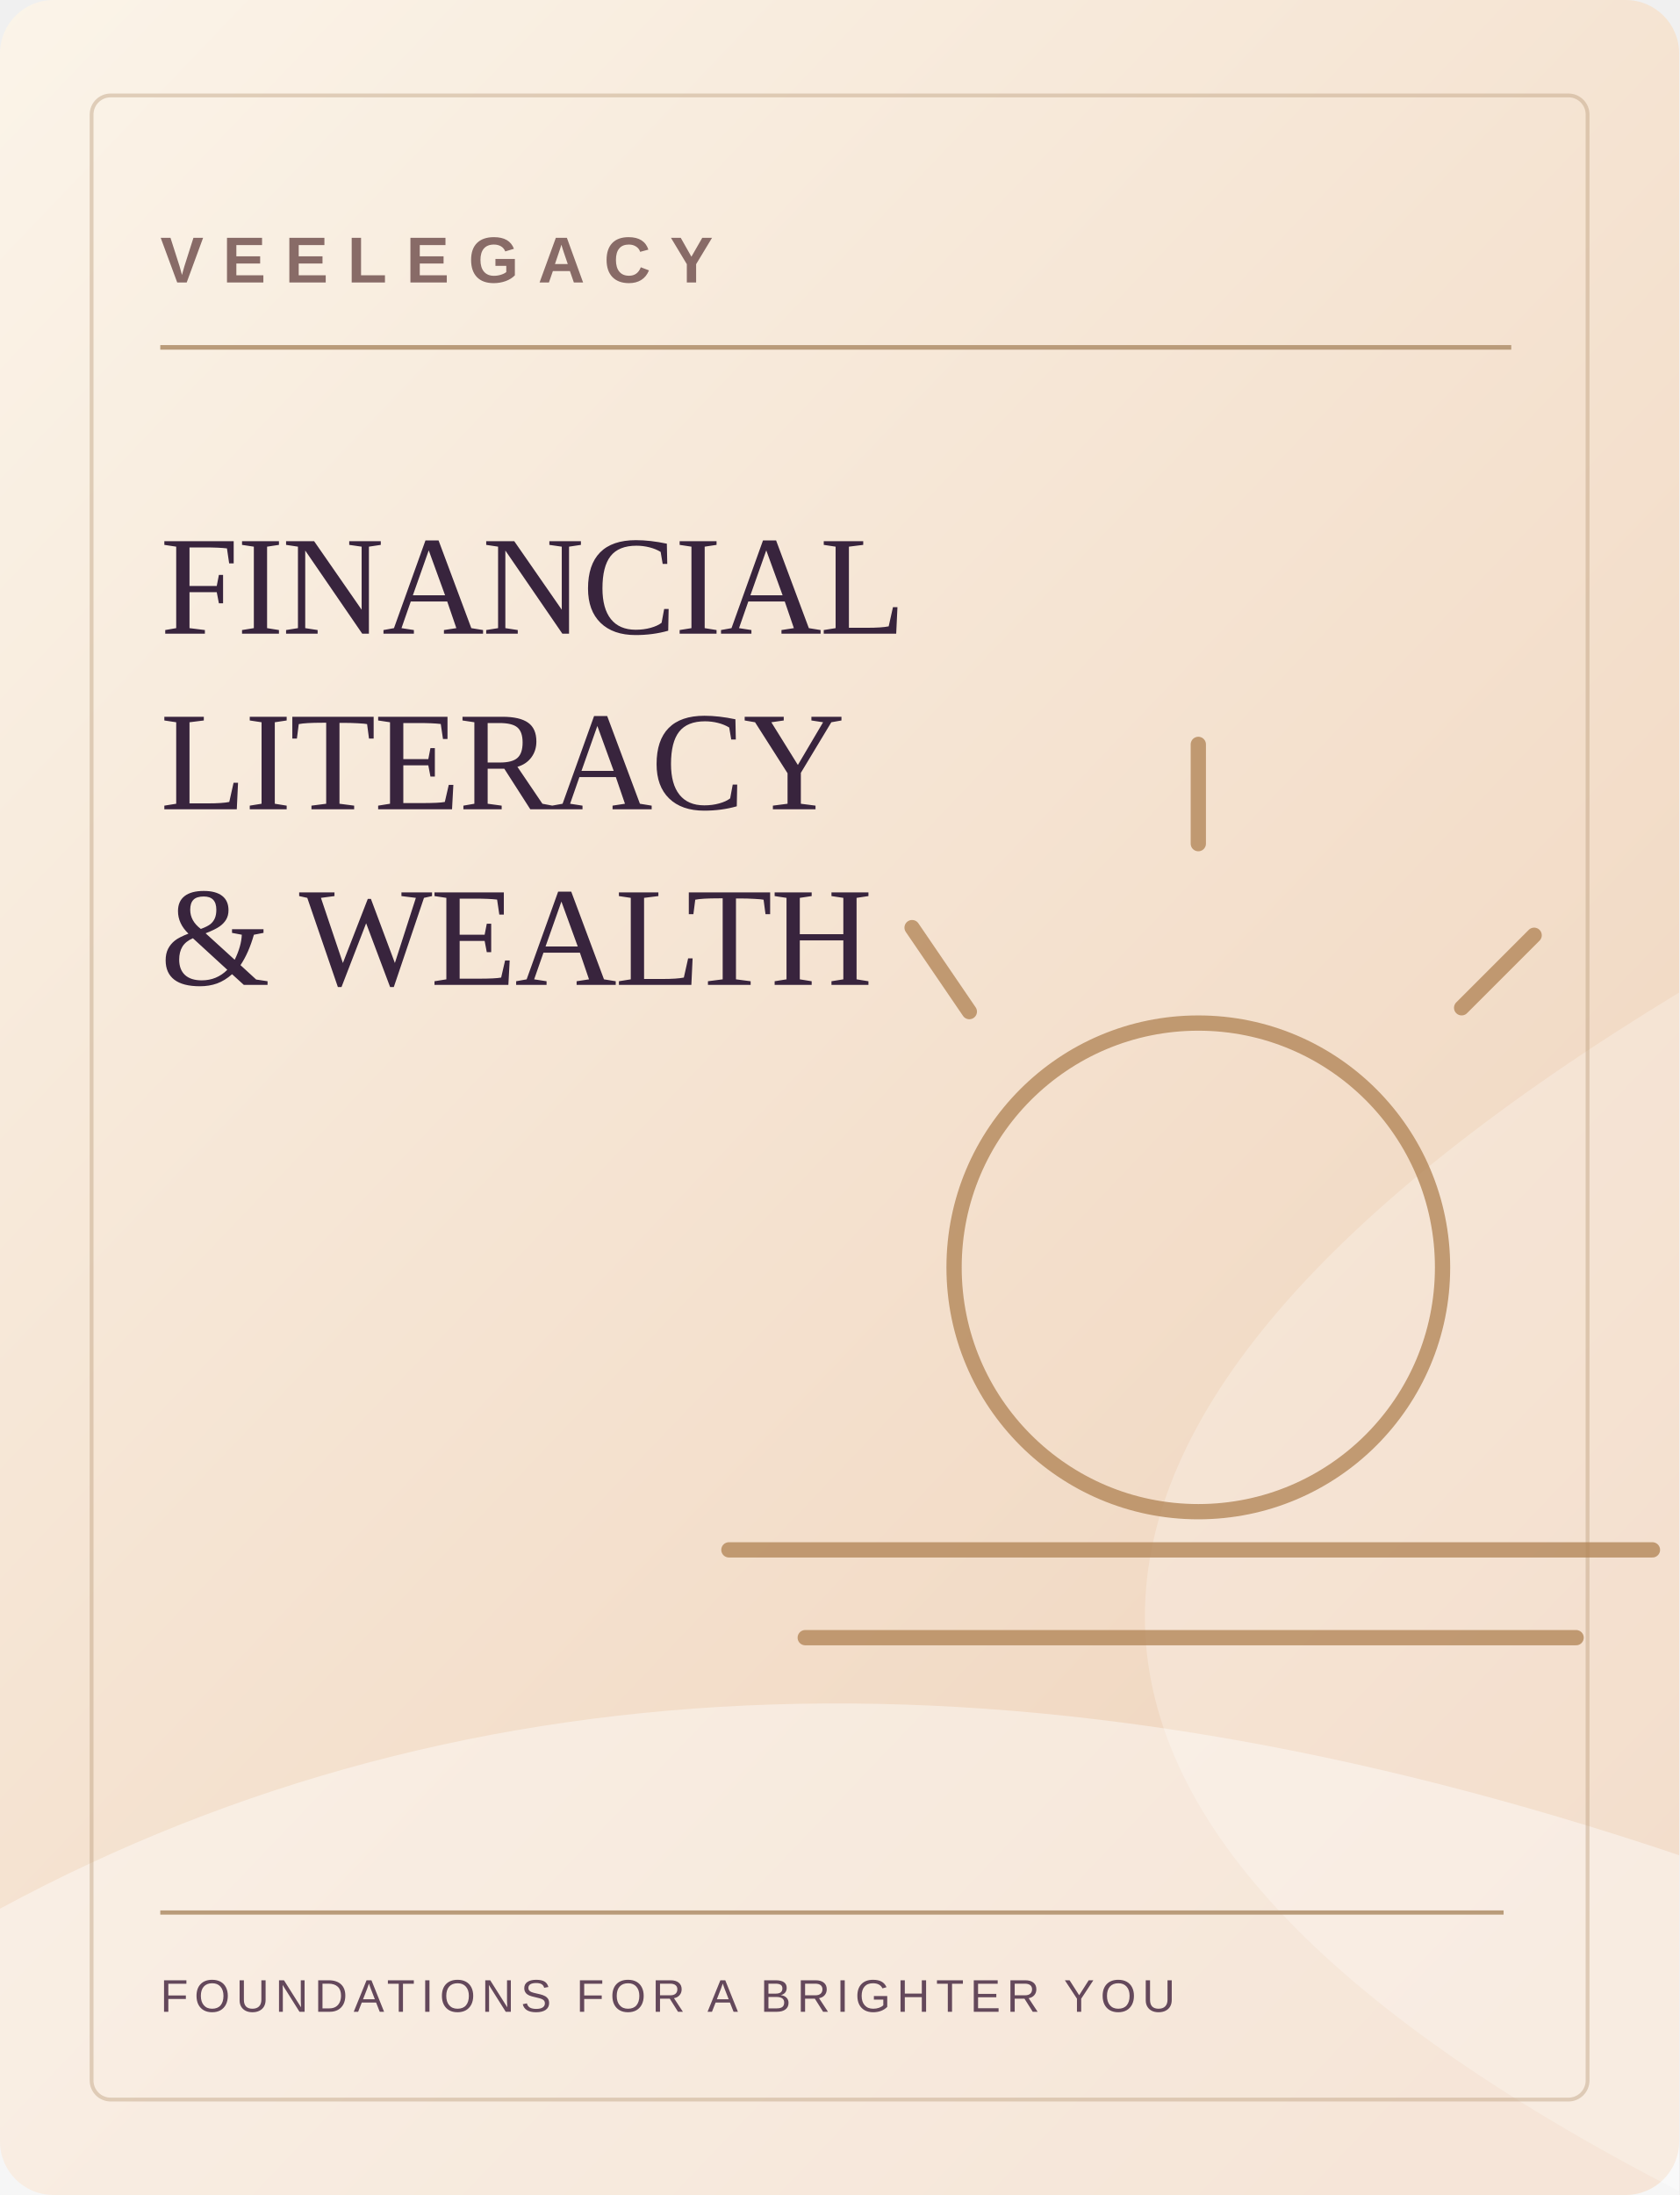
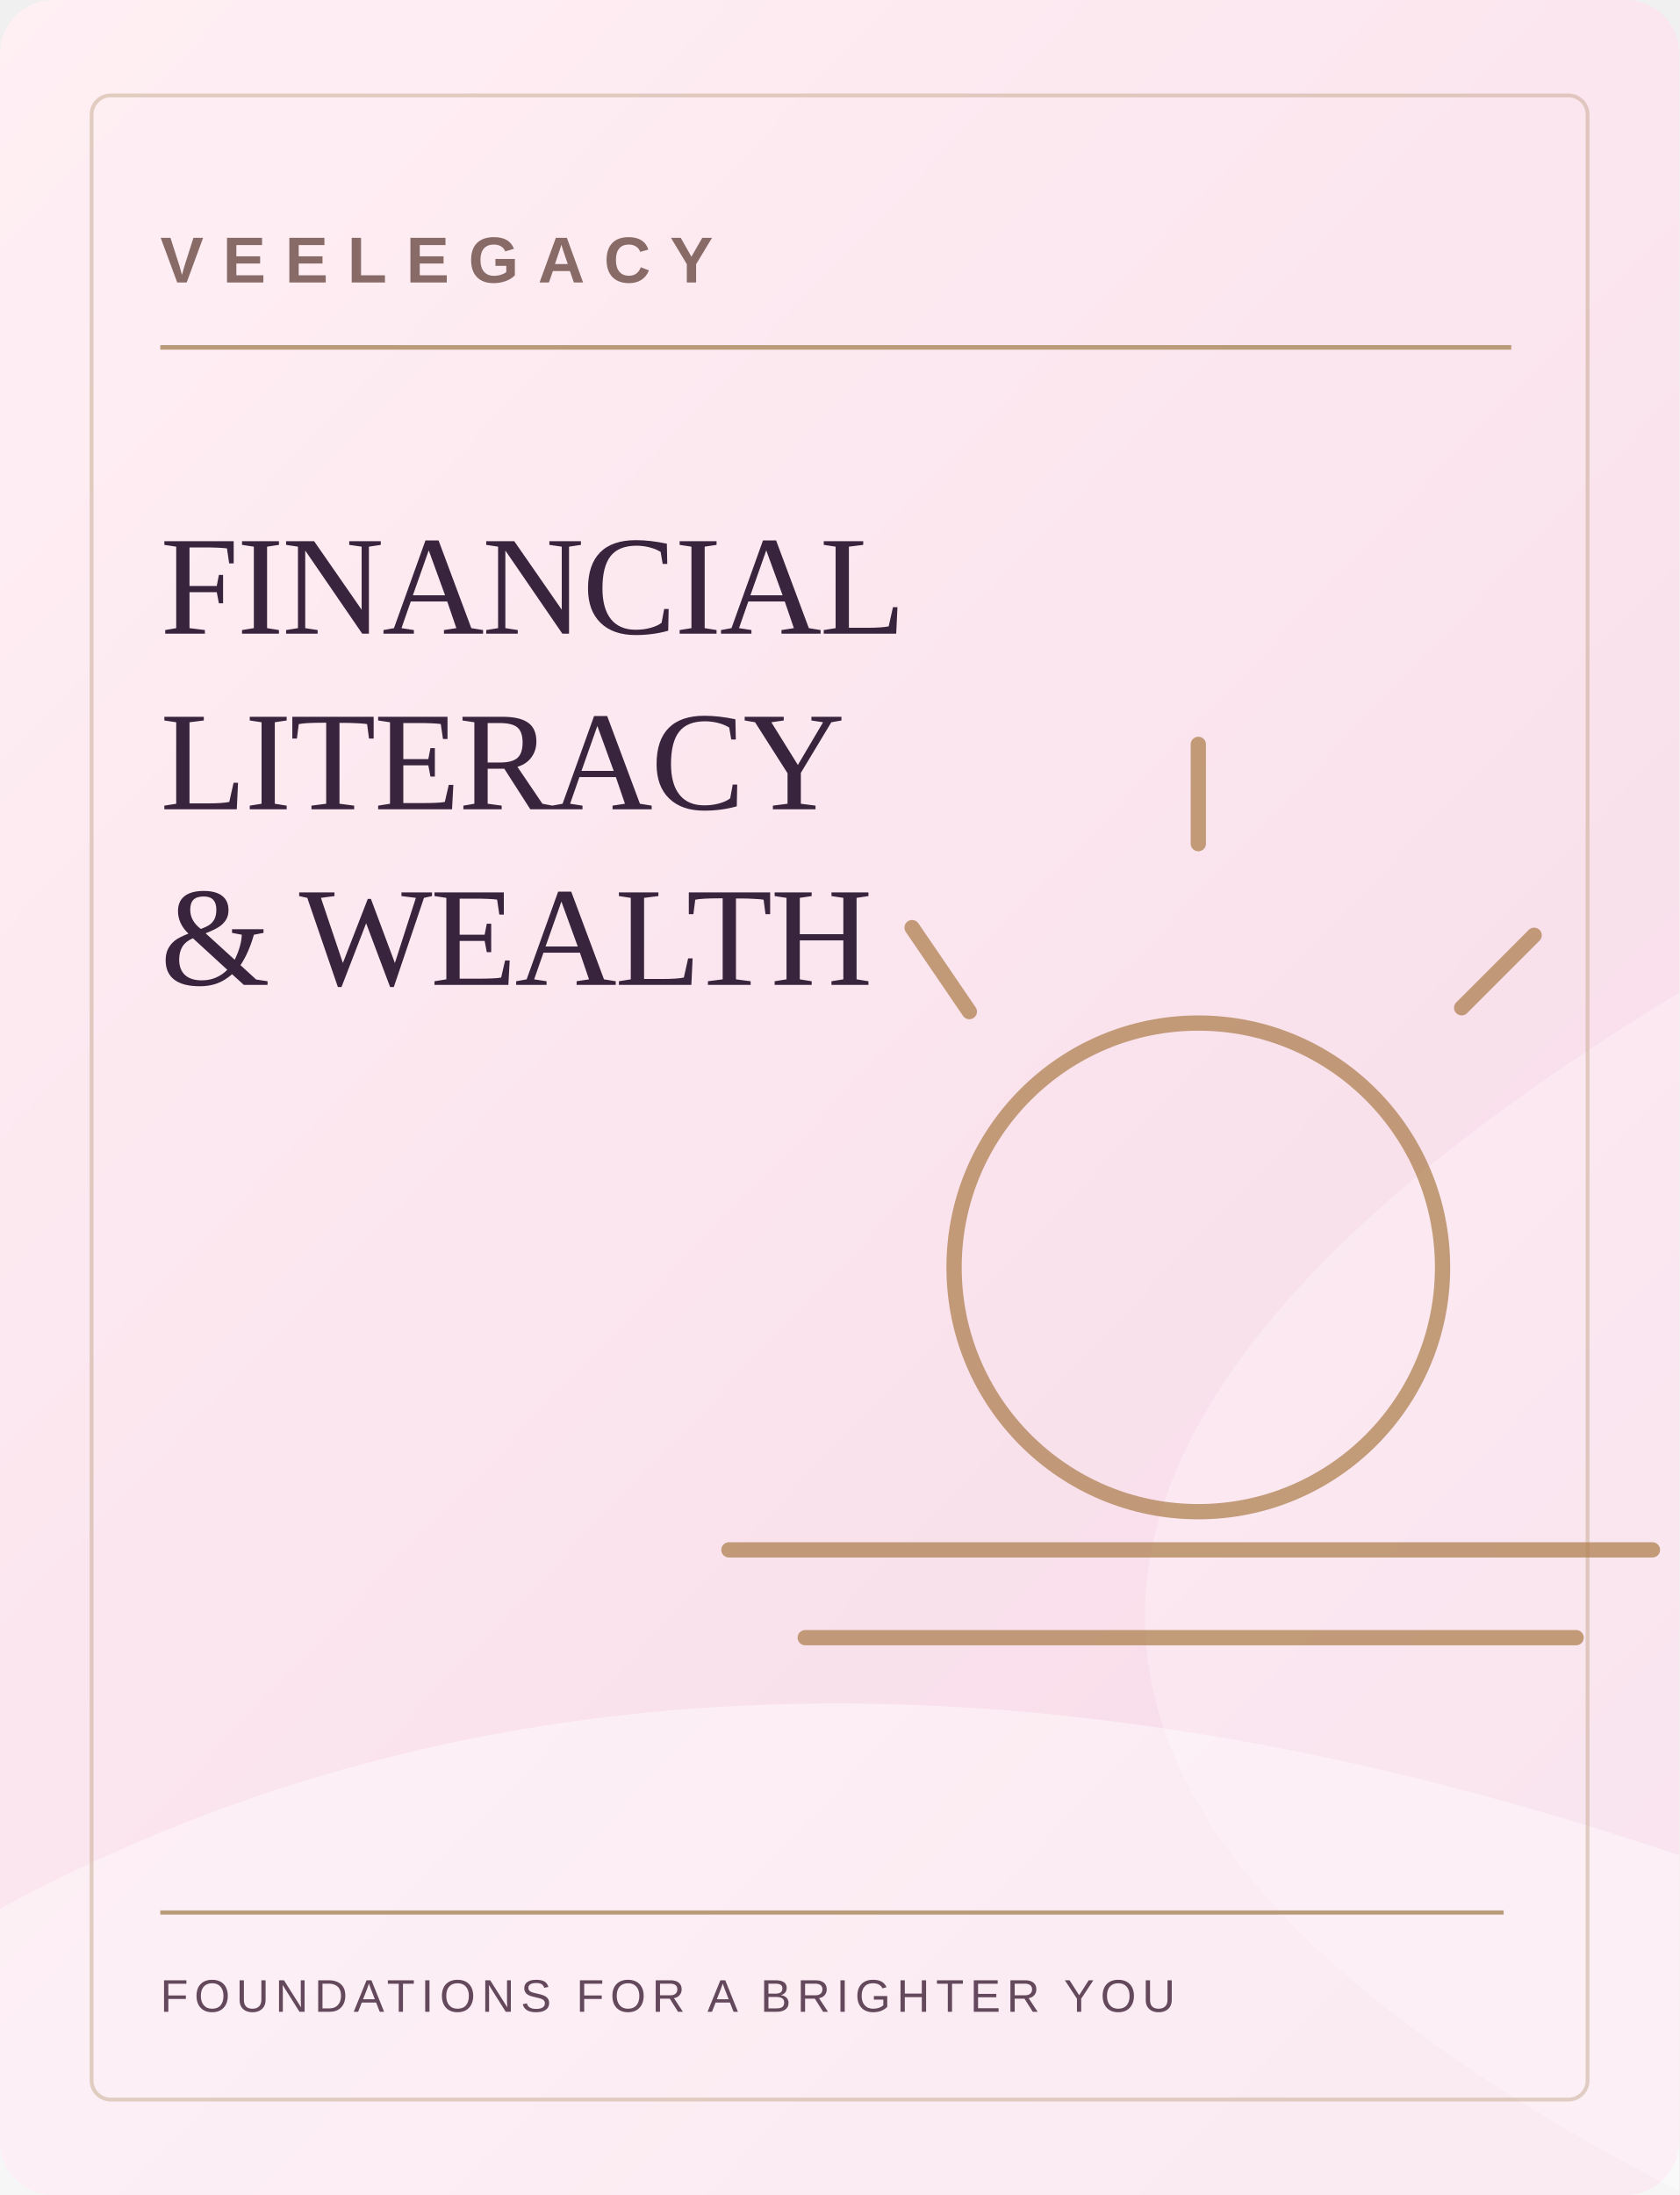
<svg xmlns="http://www.w3.org/2000/svg" viewBox="0 0 440 575" width="440" height="575" role="img" aria-label="FINANCIAL LITERACY &amp; WEALTH VeeLegacy book cover">
  <defs>
    <linearGradient id="g" x1="0" y1="0" x2=".8" y2="1">
-       <stop stop-color="#fbf4e9" />
-       <stop offset="1" stop-color="#efd3bb" />
+       <stop stop-color="#FFF0F4" />
+       <stop offset="1" stop-color="#F7DBE9" />
    </linearGradient>
  </defs>
  <rect width="440" height="575" rx="14" fill="url(#g)" />
  <path d="M440 260Q160 430 440 574" fill="#fff" opacity=".25" />
  <path d="M0 500Q185 400 440 486V575H0" fill="#fff" opacity=".42" />
  <rect x="24" y="25" width="392" height="525" rx="5" fill="none" stroke="#b99b7a" opacity=".42" />
  <text x="42" y="74" font-family="Arial,sans-serif" font-weight="700" font-size="17" letter-spacing="5" fill="#886b67">VEELEGACY</text>
  <line x1="42" y1="91" x2="396" y2="91" stroke="#b99b7a" stroke-width="1.2" />
  <text x="42" y="166" font-family="Georgia, 'Times New Roman', serif" font-weight="500" font-size="37" letter-spacing="-0.5" fill="#38243d">FINANCIAL</text>
  <text x="42" y="212" font-family="Georgia, 'Times New Roman', serif" font-weight="500" font-size="37" letter-spacing="-0.5" fill="#38243d">LITERACY</text>
  <text x="42" y="258" font-family="Georgia, 'Times New Roman', serif" font-weight="500" font-size="37" letter-spacing="-0.5" fill="#38243d">&amp; WEALTH</text>
  <g opacity=".77">
    <circle cx="314" cy="332" r="64" stroke="#b18456" stroke-width="4" stroke-linejoin="round" stroke-linecap="round" fill="none" />
    <path d="M191 406h242M211 429h202M254 265l-15-22m75-22v-26m69 69 19-19" stroke="#b18456" stroke-width="4" stroke-linejoin="round" stroke-linecap="round" fill="none" />
  </g>
  <line x1="42" y1="501" x2="394" y2="501" stroke="#b99b7a" stroke-width="1.1" />
  <text x="42" y="527" font-family="Arial,sans-serif" font-size="12" letter-spacing="1.6" fill="#64485b">FOUNDATIONS FOR A BRIGHTER YOU</text>
</svg>
